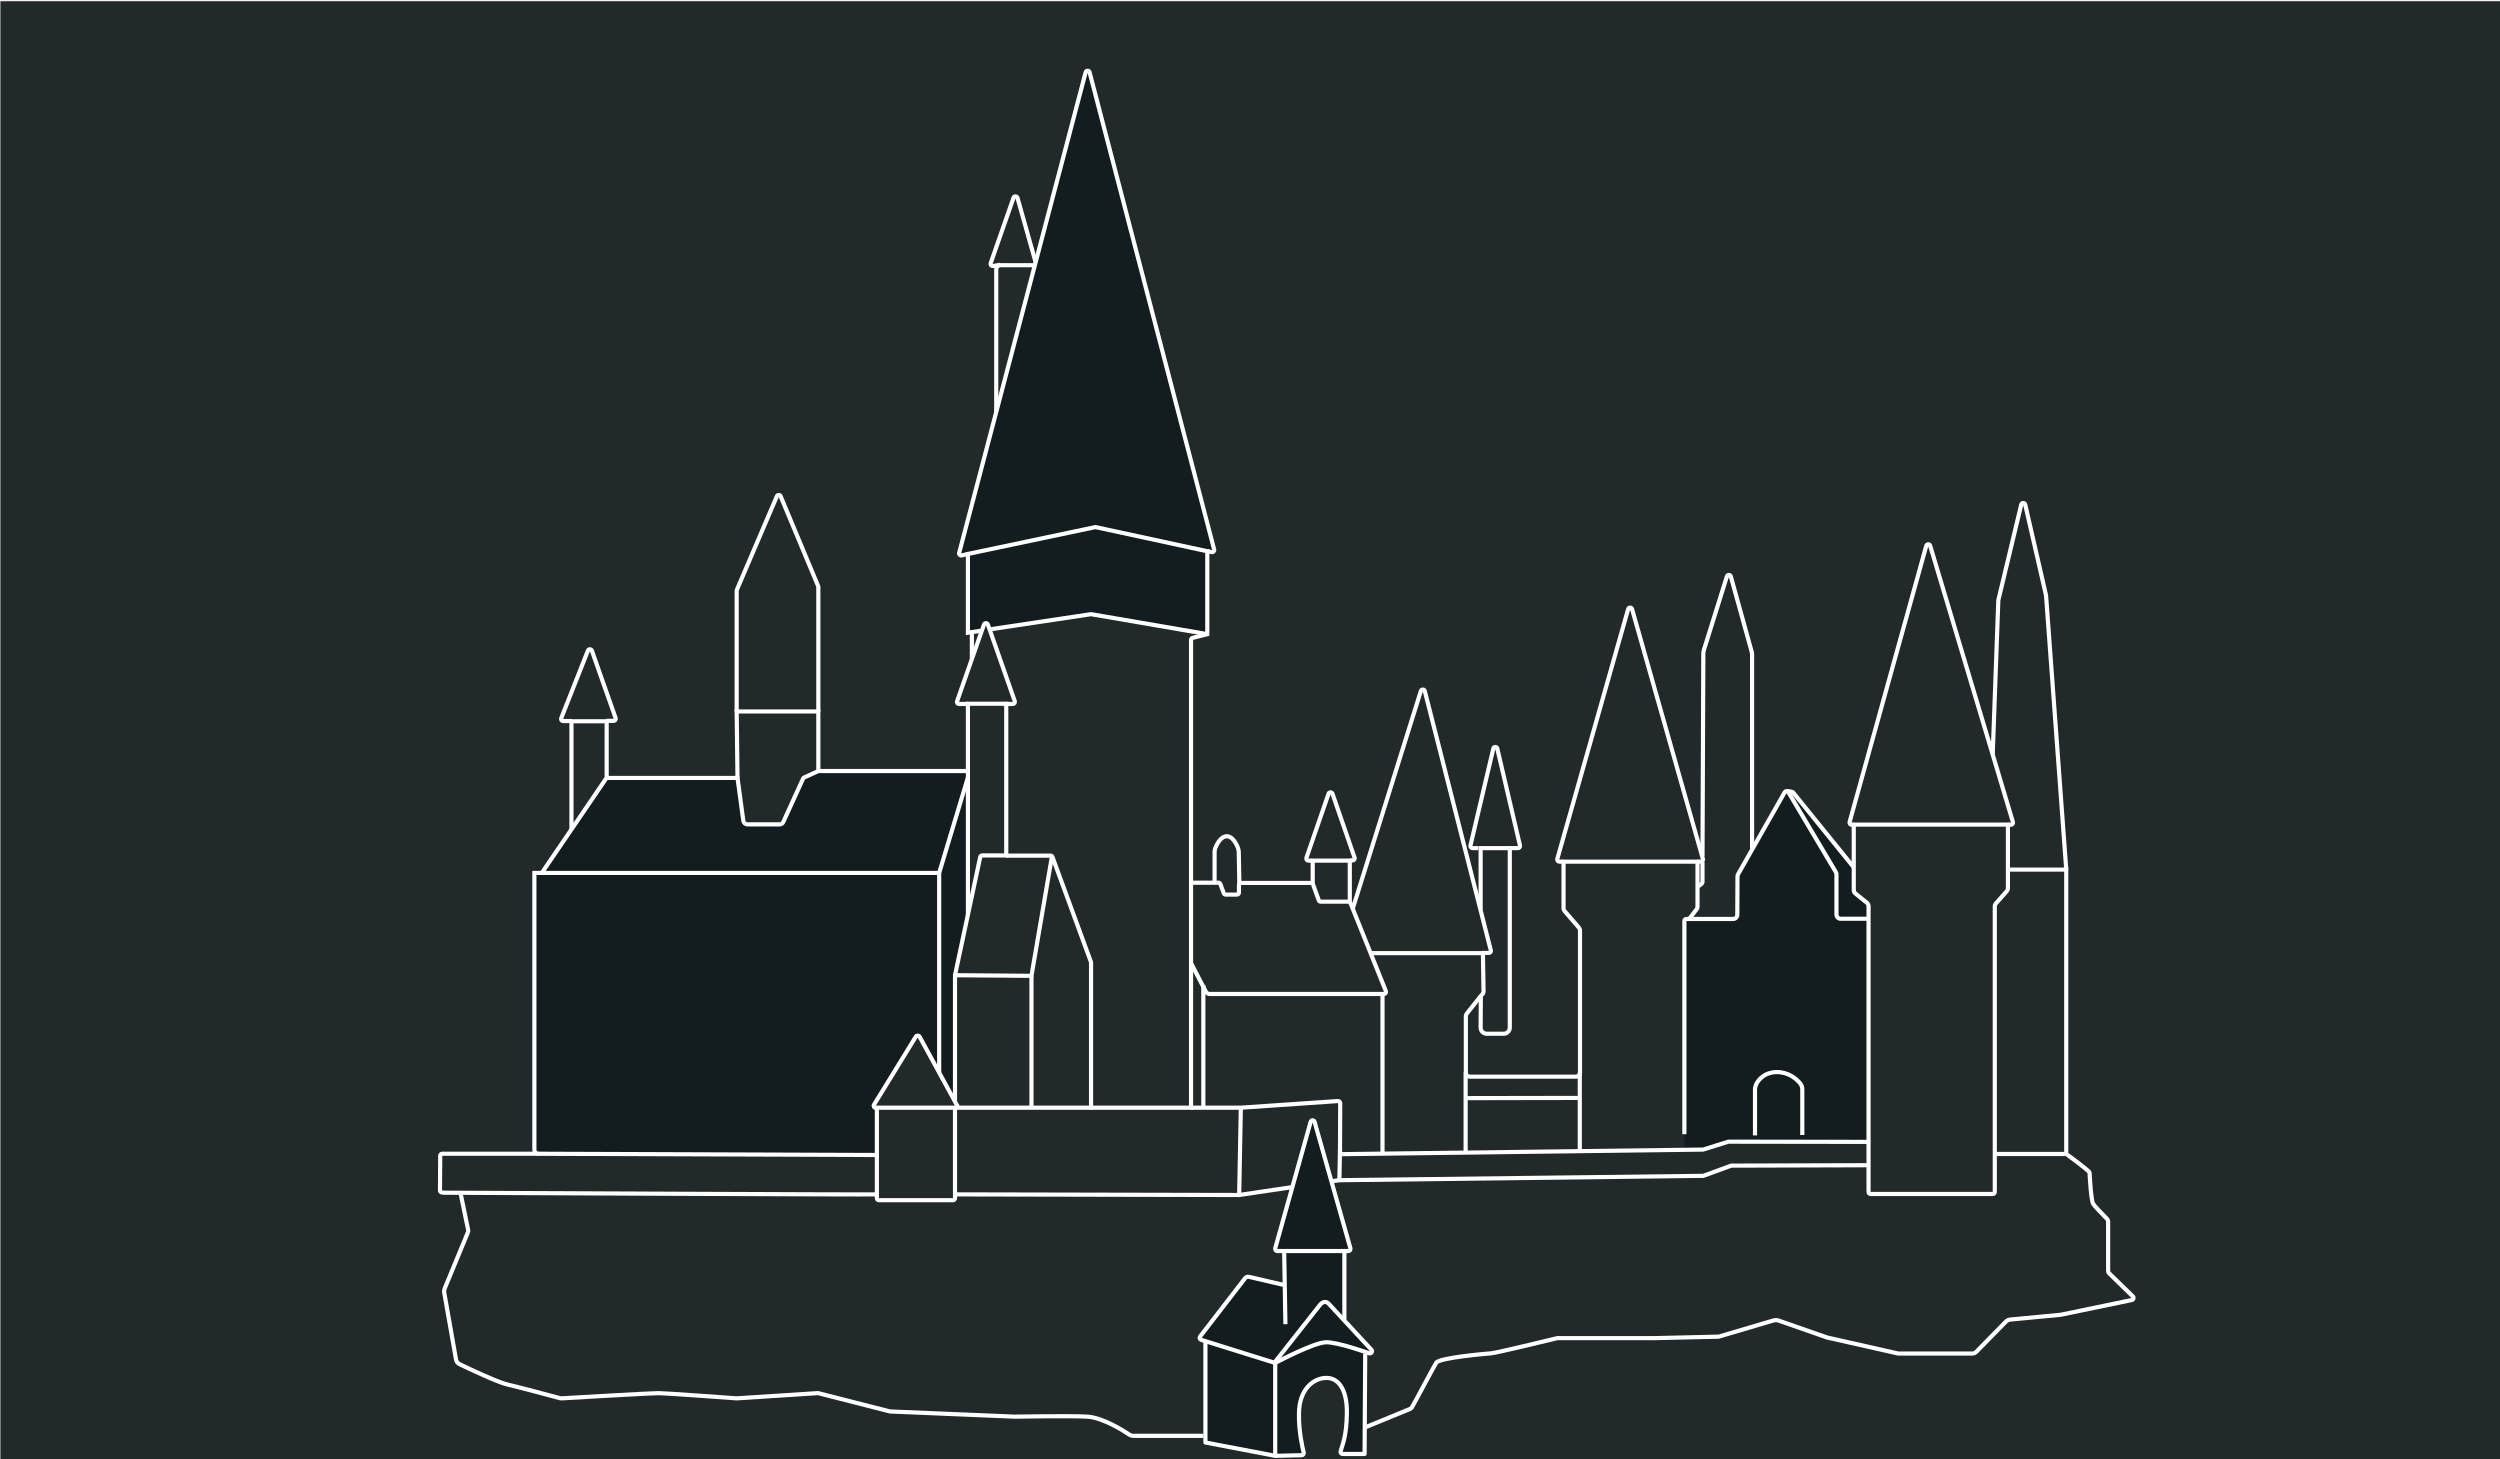
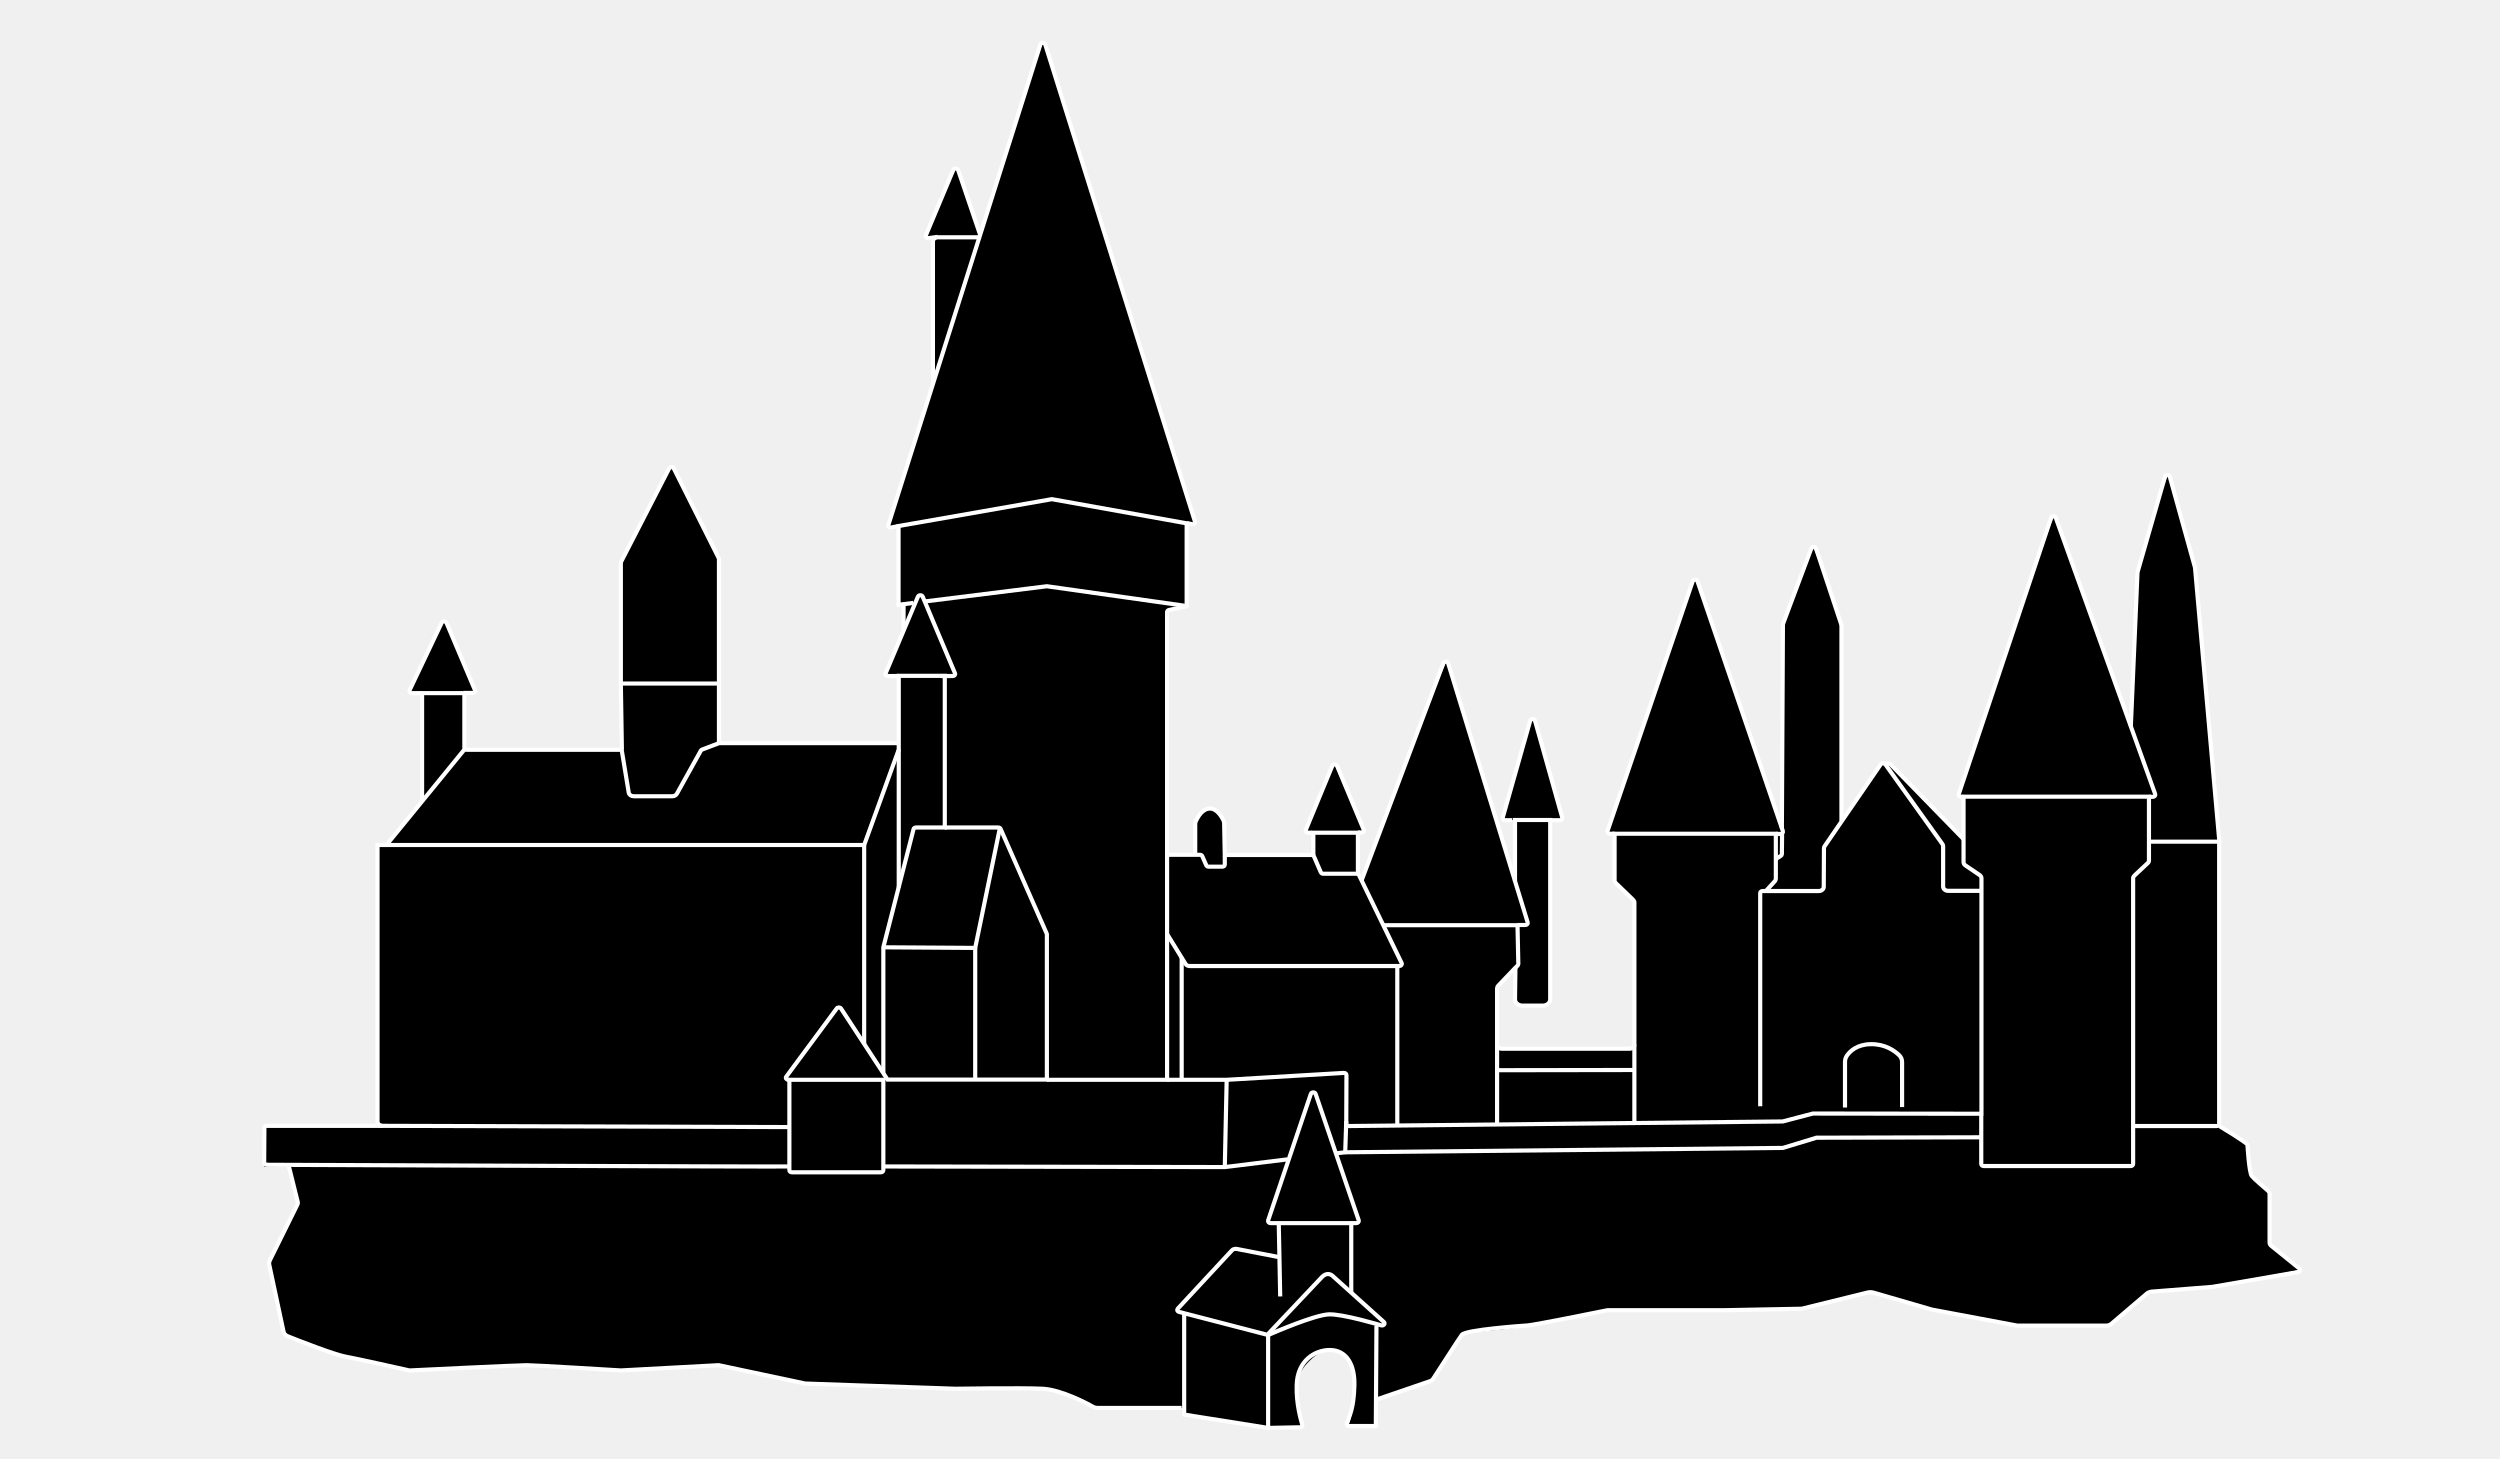
- <svg xmlns="http://www.w3.org/2000/svg" version="1.1" x="0px" y="0px" viewBox="0 0 1200 700" style="enable-background:new 0 0 1200 700;" xml:space="preserve">
+ <svg xmlns="http://www.w3.org/2000/svg" version="1.1" x="0px" y="0px" viewBox="0 0 1200 700" xml:space="preserve">
  <style type="text/css">
- 	.st0{fill:#22292B;}
- 	.st1{fill:#131C1E;}
- 	.st2{fill:none;stroke:#FFFFFF;stroke-width:2;stroke-miterlimit:10;}
- 	.st3{fill:none;stroke:#FFFFFF;stroke-width:2;stroke-linejoin:round;stroke-miterlimit:10;}
+ 	.st6{fill:none;stroke:#FFFFFF;stroke-width:2;stroke-miterlimit:10;}
+ 	.st7{fill:none;stroke:#FFFFFF;stroke-width:2;stroke-linejoin:round;stroke-miterlimit:10;}
</style>
-   <g id="Background">
-     <rect x="0.2" y="0.6" class="st0" width="1200" height="700" />
+   <g>
+     <path class="border-fill" d="M138.2,559.3l4.8,18.4L129.2,606l7.5,34.9l29.8,10.6l29.1,6.3l57.2-2.3l44.9,2.5l47.7-2.8l41.1,9.2l72.3,1.9   l41.7,0.3c0,0,19.8,4.1,24.5,9.3c9.1-0.1,43.4,0,43.4,0l54-1.7c0,0-0.5-11.5,0.5-14.7c1-3.2,8.7-12.4,14.2-11.7   c5.5,0.8,13.8,4.1,13.5,16.9c-0.3,12.9,11.1,6.6,11.1,6.6l26.6-9.2l14.6-22.3c0,0,25-2,31.8-3.7s37.1-7.3,37.1-7.3l93.6-0.2   l32.5-8.5l29.5,8.8l40.6,7.1l44.4-0.3l19-15.5l31.6-2.8l40.5-7.8l-14.6-13l-0.3-24.8l-8.7-7.9l-1.8-14.6l-13.1-9l-41.3-0.4l0,19.8   h-72.9l-0.3-14.3l-79.5,0.9l-17.1,5.1l-212.9,2l-10.8-28.8l-11.8,31.7l-30.8,4L424,560.2v2.5h-45.1l-0.6-2.8L138.2,559.3z" />
  </g>
-   <g id="Potion">
-     <polygon class="st1" points="808.5,550.8 808.5,441.7 834,441.7 834,419.8 857.6,379.7 860.1,380.1 889.2,415.2 889.2,427.8    896.3,434.1 896.3,548 829.1,547.9 817.2,551.7 808.5,551.8  " />
+   <g>
+     <path class="castle-fill" d="M126.7,559.9h252.2v2.9H424v-2.9h163.6l31.7-3.4l11.1-32.1l10.9,29.2l214-2.4l17.3-5.4h78.5l-0.1,12.9   l73.5,1.1l-0.7-19.6h40.9L1066,404l-12.4-131.7c0,0-11.9-44.3-12.9-44.3c-1,0.1-14.6,46.2-14.6,46.2l-3.7,71.9   c0,0-35.1-98.3-36.4-98.2c-1.4,0-45.7,134.6-45.7,134.6l2.3-0.1l-0.1,19.5L907,366.3l-3.8,0l-19,27.3l-0.4-93.5   c0,0-12.6-37.5-13.6-37.4c-1,0-14.5,37.1-14.5,37.1l-0.9,94.2c0,0-40.3-115.8-41.1-115.8s-42.3,121.2-42.3,121.2l3.2,0.9l0.1,22.3   l9.6,10.2l-0.3,70.1l-65.6-0.3l0-28.7l8.7-9.2c0,0-0.4,17.4,1.4,17.7c1.8,0.3,13.7,1.5,14.7-0.4c1-1.9,1-88.2,1-88.2s4.6,0.8,5.6,0   c1-0.8-13.1-49-14.3-48.6S720,392,721.4,392.8s5.9,0.9,5.9,0.9l-0.4,27.4c0,0-31.7-103.7-32.6-103.5   c-0.9,0.2-40.4,103.7-40.4,103.7l-2.2-2.5l0.1-19.1l2.6-0.9L640.6,367c0,0-15.1,32.3-14,32.7s3.8,0.6,3.8,0.6l-0.1,9.8l-42.3-0.1   v-15.3c0,0-3.4-6.7-6.8-7.1s-7.5,7.2-7.5,7.2v15.6l-13.6-0.1l0.3-117.1l9.3-2.4v-39.7l3.8,0c0,0-70.5-231.3-72.7-230.6   c-2.2,0.8-30.3,92-30.3,92s-10.8-32-11.5-31.6c-0.7,0.4-15.4,32.5-14.5,32.9c0.9,0.4,3.4,0.6,3.4,0.6l0.5,68.7   c0,0-23.1,68.3-21.4,69.1s4.3,0.3,4.3,0.3l0.2,37.4h2.3v12.8c0,0-10.2,19.8-8.5,20.5c1.7,0.7,5.6,1.7,5.6,1.7l0.3,31.8l-86.3-0.1   l0.3-89.2c0,0-21-43-22.4-43.3c-1.4-0.3-24.7,45.7-24.7,45.7l0,90h-75.1v-27.4l4.9-0.2c0,0-13.3-33.8-14.6-34   c-1.4-0.2-18.1,33.2-16.3,33.8c1.9,0.6,5.8,0.4,5.8,0.4l-0.2,51.5l-16.8,21.2l-4.8,0.5l0.4,134.4l-53.9,0.5L126.7,559.9z" />
  </g>
-   <g id="History">
-     <polygon class="st1" points="524.1,294.8 579.4,304.2 579.4,264.5 582.7,264.5 522.4,34.4 460.3,266.6 464,265.9 464.5,303.7    471,302.3 473.2,299.1 475,302.1  " />
+   <g>
+     <path class="potion" d="M844.9,537.4V428.3h30.7v-22l28.4-40l2.9,0.4l35,35.1v12.6l8.6,6.3v114l-37.5,0l-0.8-27.1   c0,0-5.5-6.1-12.9-6.6c-8.8-0.7-13.3,7.3-13.3,7.3l-0.4,26.5l-16,0l-14.3,3.8l-10.4,0.1V537.4z" />
  </g>
-   <g id="Defense">
-     <polygon class="st1" points="256.5,554.5 420.4,555.4 420.4,530.4 441.3,497 458.4,527.1 459.3,468.4 466,432.7 464.5,370.1    395.4,370.1 385.8,373.9 375.9,395.2 357.3,395.2 353.1,373.3 292.6,373.3 260.6,418.1 256.5,418.1  " />
+   <g>
+     <polygon class="history" points="502.9,281.4 569.4,290.8 569.4,251.1 573.4,251.1 500.9,21 426.3,253.2 430.7,252.5 431.3,290.3    439,288.9 441.7,285.6 443.9,288.7  " />
  </g>
-   <g id="Trap">
-     <path class="st1" d="M616.3,616.8l-16.3-4.3l-23.9,28.9l2.4,2.4l0,48.3l33,6.1h14c0,0-2-12.4-1.9-20.6s9.2-16,11.9-16.5   c2.7-0.5,8.2,1.1,9.7,7.3c1.5,6.3,0.7,27.2-1.4,28.6s11.1,0.5,11.1,0.5l0.3-48.5l3.2,0.7l-13.3-16.2l-0.5-33h3.6l-18.1-62.7   l-18.1,62.6l4.6,0.1L616.3,616.8z" />
+   <g>
+     <polygon class="defense" points="181.2,541.1 378.3,542 378.3,517 403.4,483.6 424,513.7 425,455 433.1,419.3 431.3,356.7 348.2,356.7    336.7,360.5 324.7,381.8 302.4,381.8 297.4,359.8 224.6,359.8 186.1,404.7 181.2,404.7  " />
  </g>
-   <g id="Castle_lines">
+   <g>
+     <path class="trap" d="M613.8,603.4l-19.6-4.3L565.5,628l2.9,2.4l0,48.3l39.7,6.1h16.8c0,0-2.4-12.4-2.2-20.6s11.1-16,14.3-16.5   c3.3-0.5,9.8,1.1,11.7,7.4c1.8,6.3,0.8,27.2-1.6,28.6c-2.5,1.4,13.3,0.5,13.3,0.5l0.4-48.5l3.9,0.7l-15.9-16.2l-0.6-33h4.3   l-21.8-62.7L608.7,587l5.5,0.1L613.8,603.4z" />
+   </g>
+   <g class="castle-lines">
    <g id="Batiment_1_1_">
      <g id="Batiment">
-         <path class="st2" d="M420.9,531.7h37.5v43.4c0,0.6-0.4,1-1,1h-35.5c-0.6,0-1-0.4-1-1v-15.9V531.7z" />
-         <path class="st2" d="M483,410.7h21.3c0.4,0,0.8,0.3,0.9,0.7l18.4,50.2c0,0.1,0.1,0.2,0.1,0.3v69.8h-63.7l-18.6-34.1     c-0.4-0.7-1.4-0.7-1.8,0l-20.1,32.7c-0.4,0.7,0.1,1.5,0.9,1.5h0.4" />
-         <polyline class="st2" points="505,410.7 495.1,468.4 458.4,468.1    " />
-         <line class="st2" x1="495.1" y1="468.4" x2="495.1" y2="531.7" />
-         <path class="st2" d="M458.4,528.3v-60.2l12.1-56.7c0.1-0.5,0.5-0.8,1-0.8H483v-72.8h-18.4v35.4l-13.8,45.8H256.5v132.8     c0,1.1,0.9,2,2,2l162.4,0.6" />
-         <path class="st2" d="M464.6,370.1H393c-0.1,0-0.3,0-0.4,0.1l-6.6,3c-0.2,0.1-0.4,0.3-0.5,0.5l-9.5,20.8c-0.3,0.7-1,1.2-1.8,1.2     h-15.4c-1,0-1.8-0.7-2-1.7l-2.8-20.6h-61.8c-0.6,0-1-0.4-1-1v-26.2h-16.9V398" />
-         <polyline class="st2" points="392.8,370.1 392.8,341.5 353.6,341.5 354,373.3    " />
-         <path class="st2" d="M274.4,346.1h-4.1c-0.7,0-1.2-0.7-0.9-1.4l12.8-32.4c0.3-0.9,1.6-0.8,1.9,0l11.4,32.4     c0.2,0.7-0.3,1.3-0.9,1.3h-3.7" />
-         <path class="st2" d="M353.6,341.5v-58c0-0.1,0-0.3,0.1-0.4l19.2-44.9c0.3-0.8,1.5-0.8,1.8,0l18,43.1c0.1,0.1,0.1,0.3,0.1,0.4     v59.8" />
-         <path class="st2" d="M464.6,337.9h-4.3c-0.7,0-1.2-0.7-0.9-1.3l12.9-36.8c0.3-0.9,1.6-0.9,1.9,0l12.9,36.8     c0.2,0.7-0.3,1.3-0.9,1.3h-4.7" />
-         <line class="st2" x1="450.8" y1="419.1" x2="450.8" y2="514.6" />
-         <line class="st2" x1="464.6" y1="373.3" x2="464.6" y2="439.4" />
-         <line class="st2" x1="291.2" y1="373.3" x2="260" y2="419.1" />
+         <path class="st6" d="M378.9,518.3H424v43.4c0,0.6-0.5,1-1.2,1h-42.7c-0.7,0-1.2-0.4-1.2-1v-15.9V518.3z" />
+         <path class="st6" d="M453.5,397.2h25.7c0.5,0,1,0.3,1.1,0.7l22.1,50.2c0,0.1,0.1,0.2,0.1,0.3v69.8h-76.5l-22.3-34.1     c-0.4-0.7-1.7-0.7-2.1,0l-24.2,32.7c-0.5,0.7,0.1,1.5,1,1.5h0.5" />
+         <polyline class="st6" points="480,397.2 468.1,455 424,454.7    " />
+         <line class="st6" x1="468.1" y1="455" x2="468.1" y2="518.3" />
+         <path class="st6" d="M424,514.9v-60.2l14.5-56.7c0.1-0.5,0.6-0.8,1.2-0.8h13.8v-72.8h-22.1v35.4l-16.6,45.8H181.2v132.8     c0,1.1,1.1,2,2.4,2l195.3,0.6" />
+         <path class="st6" d="M431.4,356.7h-86c-0.2,0-0.3,0-0.5,0.1l-7.9,3c-0.3,0.1-0.5,0.3-0.6,0.5L324.9,381c-0.4,0.7-1.2,1.2-2.2,1.2     h-18.5c-1.2,0-2.2-0.7-2.4-1.7l-3.4-20.6h-74.3c-0.7,0-1.2-0.4-1.2-1v-26.2h-20.3v51.9" />
+         <polyline class="st6" points="345.1,356.7 345.1,328.1 298,328.1 298.5,359.8    " />
+         <path class="st6" d="M202.7,332.7h-5c-0.8,0-1.4-0.7-1.1-1.4l15.4-32.4c0.4-0.9,1.9-0.8,2.3,0l13.7,32.4c0.3,0.7-0.3,1.3-1.1,1.3     h-4.4" />
+         <path class="st6" d="M298,328.1v-58c0-0.1,0-0.3,0.1-0.4l23.1-44.9c0.4-0.8,1.8-0.8,2.2,0l21.6,43.1c0.1,0.1,0.1,0.3,0.1,0.4     v59.8" />
+         <path class="st6" d="M431.4,324.5h-5.2c-0.8,0-1.4-0.7-1.1-1.3l15.5-36.8c0.4-0.9,1.9-0.9,2.3,0l15.5,36.8     c0.3,0.7-0.3,1.3-1.1,1.3h-5.7" />
+         <line class="st6" x1="414.8" y1="405.7" x2="414.8" y2="501.2" />
+         <line class="st6" x1="431.4" y1="359.8" x2="431.4" y2="426" />
+         <line class="st6" x1="222.9" y1="359.8" x2="185.4" y2="405.7" />
      </g>
    </g>
    <g id="Major_tour">
-       <g id="Grosse_Tour">
-         <polyline class="st2" points="475,302.1 523.7,294.8 579.6,304.4    " />
-         <path class="st2" d="M523.7,531.7h48V307.2c0-0.5,0.3-0.9,0.7-1l7.1-1.8v-39.8L525.8,253l-61.2,12.9v37.8l5.9-0.9" />
-         <path class="st2" d="M464.6,265.9l-3,0.7c-0.7,0.2-1.4-0.5-1.2-1.2l60.7-230.7c0.3-1,1.7-1,1.9,0l59.8,229.1     c0.2,0.7-0.5,1.4-1.2,1.2l-2.1-0.5" />
-         <path class="st2" d="M478.2,197.6v-68.3c0-1.1,0.9-2,2-2h16.5" />
-         <path class="st2" d="M497.1,125.9l-8.7-30.9c-0.3-0.9-1.6-1-1.9-0.1l-11,31.5c-0.2,0.7,0.4,1.4,1.1,1.3l3.6-0.6" />
+       <g id="Grosse_Tour_2_">
+         <polyline class="st6" points="443.9,288.7 502.5,281.4 569.6,290.9    " />
+         <path class="st6" d="M502.5,518.3h57.7V293.8c0-0.5,0.4-0.9,0.9-1l8.5-1.8v-39.8l-64.7-11.6l-73.6,12.9v37.8l7.1-0.9" />
+         <path class="st6" d="M431.4,252.5l-3.6,0.7c-0.9,0.2-1.7-0.5-1.4-1.2l73-230.7c0.3-1,2-1,2.3,0l71.9,229.1     c0.2,0.7-0.6,1.4-1.4,1.2l-2.5-0.5" />
+         <path class="st6" d="M447.8,184.2v-68.3c0-1.1,1.1-2,2.4-2H470" />
+         <path class="st6" d="M470.4,112.5l-10.5-30.9c-0.3-0.9-1.9-1-2.3-0.1l-13.2,31.5c-0.3,0.7,0.4,1.4,1.3,1.3l4.4-0.6" />
      </g>
-       <line class="st2" x1="466.5" y1="303.4" x2="466.5" y2="316.2" />
+       <line class="st6" x1="433.7" y1="290" x2="433.7" y2="302.7" />
    </g>
    <g id="Small_house">
      <g>
-         <path class="st2" d="M663.6,477.4v76.5" />
-         <path class="st2" d="M657.9,476.4" />
-         <path class="st2" d="M571.7,423.7h13.2c0.4,0,0.8,0.3,0.9,0.7l1.6,4.3c0.1,0.4,0.5,0.7,0.9,0.7h5.4c0.6,0,1-0.4,1-1v-3.6     c0-0.6,0.4-1,1-1h34.3l3,8.3c0.1,0.4,0.5,0.7,0.9,0.7h13.4c0.4,0,0.8,0.3,0.9,0.6l17,42.3c0.3,0.7-0.2,1.4-0.9,1.4h-83.7     c-0.7,0-1.4-0.4-1.8-1.1l-7.3-14.1" />
-         <path class="st2" d="M583,423.7V409c0-0.6,0.1-1.2,0.3-1.8c0.7-1.8,2.6-5.8,5.6-5.8c2.8,0,4.6,3.8,5.3,5.5     c0.2,0.6,0.3,1.2,0.4,1.8l0.3,15.9" />
-         <polyline class="st2" points="630.1,423.7 630.1,413.1 647.9,413.1 647.9,432.7    " />
-         <path class="st2" d="M629.5,413.1H628c-0.7,0-1.2-0.7-0.9-1.4l10.6-30.7c0.3-0.9,1.6-0.9,1.9,0l10.6,30.7     c0.2,0.7-0.3,1.3-0.9,1.3h-1.3" />
+         <line class="st6" x1="670.7" y1="464" x2="670.7" y2="540.5" />
+         <path class="st6" d="M663.8,462.9" />
+         <path class="st6" d="M560.2,410.3H576c0.5,0,1,0.3,1.1,0.7l1.9,4.3c0.2,0.4,0.6,0.7,1.1,0.7h6.6c0.7,0,1.2-0.4,1.2-1v-3.6     c0-0.6,0.5-1,1.2-1h41.3l3.6,8.3c0.2,0.4,0.6,0.7,1.1,0.7h16.1c0.5,0,0.9,0.3,1.1,0.6l20.5,42.3c0.3,0.7-0.3,1.4-1.1,1.4H571.1     c-0.9,0-1.7-0.4-2.1-1.1l-8.7-14.1" />
+         <path class="st6" d="M573.7,410.3v-14.6c0-0.6,0.1-1.2,0.4-1.8c0.9-1.8,3.1-5.8,6.7-5.8c3.3,0,5.5,3.8,6.4,5.5     c0.3,0.6,0.4,1.2,0.4,1.8l0.3,15.9" />
+         <polyline class="st6" points="630.4,410.3 630.4,399.7 651.8,399.7 651.8,419.3    " />
+         <path class="st6" d="M629.7,399.7h-1.8c-0.8,0-1.4-0.7-1.1-1.4l12.7-30.7c0.4-0.9,1.9-0.9,2.3,0l12.8,30.7     c0.3,0.7-0.3,1.3-1.1,1.3h-1.6" />
      </g>
-       <line class="st2" x1="577.6" y1="531.7" x2="577.6" y2="472.8" />
+       <line class="st6" x1="567.2" y1="518.3" x2="567.2" y2="459.4" />
    </g>
    <g id="Arc_1_">
-       <g id="Arc">
-         <path class="st2" d="M842.4,545l0-21.9c0-1.1,0.3-2.1,0.8-3.1c1.2-2.1,4-5.3,9.5-5.4c5.6-0.1,9.4,3.1,11.2,5.2     c0.8,0.9,1.3,2.1,1.2,3.4l0,21.6" />
-         <path class="st2" d="M896.8,441h-13.3c-1.1,0-2-0.9-2-2v-19.4c0-0.4-0.1-0.7-0.3-1l-22.8-38.4c-0.4-0.7-1.3-0.6-1.7,0l-22.4,39.4     c-0.2,0.3-0.3,0.6-0.3,1l-0.1,18.5c0,1.1-0.9,2-2,2h-22.4c-0.6,0-1,0.4-1,1v102.3" />
-         <path class="st2" d="M810.9,441l3.5-4.6c0.3-0.3,0.4-0.8,0.4-1.2v-21.6h-64.3V436c0,0.5,0.2,0.9,0.5,1.3l6.9,8     c0.3,0.4,0.5,0.8,0.5,1.3v68.2c0,1.1-0.9,2-2,2h-50.8c-1.1,0-2-0.9-2-2v-27c0-0.4,0.1-0.8,0.4-1.2l7-8.8c0.3-0.3,1.1-1.1,1.1-1.6     l-0.3-18.7h-53.7" />
-         <path class="st2" d="M710.8,477.9l-0.1,15.3c0,1.7,1.3,3,3,3h8c1.7,0,3-1.3,3-3v-86.1h-14v29.4" />
-         <path class="st2" d="M709.6,407.1h-2.8c-0.6,0-1.1-0.6-1-1.2l11-46.6c0.2-1,1.7-1,1.9,0l10.9,46.6c0.1,0.6-0.3,1.2-1,1.2h-3.8" />
-         <path class="st2" d="M649.4,435.9l32.6-104.2c0.3-1,1.7-0.9,1.9,0l31.7,124.5c0.2,0.6-0.3,1.2-1,1.2h-3.2" />
-         <path class="st2" d="M750.4,413.6h-1.9c-0.7,0-1.1-0.6-1-1.3l34-119.9c0.3-1,1.6-1,1.9,0l34,119.9c0.2,0.6-0.3,1.3-1,1.3h-1.8" />
-         <path class="st2" d="M817.2,410.9l0.4-97.2c0-0.5,0.1-1,0.2-1.5l11.1-35.5c0.3-1,1.7-0.9,1.9,0l10,36.1c0.1,0.4,0.2,0.9,0.2,1.3     v93.1" />
-         <path class="st2" d="M857.4,379.7l2.6,0.3c0.3,0,0.5,0.2,0.7,0.4l29,35.8" />
-         <line class="st2" x1="703.5" y1="514.8" x2="703.5" y2="553.2" />
-         <line class="st2" x1="758.3" y1="514.8" x2="758.3" y2="552.5" />
-         <line class="st2" x1="704.2" y1="527.1" x2="758.3" y2="527" />
+       <g id="Arc_3_">
+         <path class="st6" d="M885.6,531.6l0-21.9c0-1.1,0.3-2.1,1-3.1c1.5-2.1,4.8-5.3,11.4-5.4c6.8-0.1,11.3,3.1,13.5,5.2     c1,0.9,1.5,2.1,1.5,3.4l0,21.6" />
+         <path class="st6" d="M951.1,427.6h-16c-1.3,0-2.4-0.9-2.4-2v-19.4c0-0.4-0.1-0.7-0.3-1l-27.5-38.4c-0.5-0.7-1.6-0.6-2.1,0     l-27,39.4c-0.2,0.3-0.3,0.6-0.3,1l-0.1,18.5c0,1.1-1.1,2-2.4,2h-26.9c-0.7,0-1.2,0.4-1.2,1v102.3" />
+         <path class="st6" d="M847.7,427.6l4.2-4.6c0.3-0.3,0.5-0.8,0.5-1.2v-21.6h-77.4v22.4c0,0.5,0.2,0.9,0.6,1.3l8.3,8     c0.4,0.4,0.6,0.8,0.6,1.3v68.2c0,1.1-1.1,2-2.4,2H721c-1.3,0-2.4-0.9-2.4-2v-27c0-0.4,0.2-0.8,0.5-1.2l8.4-8.8     c0.3-0.3,1.3-1.1,1.3-1.6l-0.4-18.7h-64.6" />
+         <path class="st6" d="M727.4,464.4l-0.2,15.3c0,1.7,1.6,3,3.6,3h9.7c2,0,3.6-1.3,3.6-3v-86.1h-16.9v29.4" />
+         <path class="st6" d="M725.9,393.7h-3.4c-0.8,0-1.3-0.6-1.2-1.2l13.2-46.6c0.3-1,2.1-1,2.3,0l13.1,46.6c0.2,0.6-0.4,1.2-1.2,1.2     h-4.6" />
+         <path class="st6" d="M653.6,422.5l39.2-104.2c0.4-1,2-0.9,2.3,0l38.2,124.5c0.2,0.6-0.4,1.2-1.2,1.2h-3.8" />
+         <path class="st6" d="M775.1,400.2h-2.3c-0.8,0-1.4-0.6-1.2-1.3l40.9-119.9c0.3-1,2-1,2.3,0L855.8,399c0.2,0.6-0.4,1.3-1.2,1.3     h-2.2" />
+         <path class="st6" d="M855.3,397.5l0.5-97.2c0-0.5,0.1-1,0.3-1.5l13.3-35.5c0.4-1,2-0.9,2.3,0l12,36.1c0.1,0.4,0.2,0.9,0.2,1.3     V394" />
+         <path class="st6" d="M903.7,366.3l3.1,0.3c0.3,0,0.6,0.2,0.8,0.4l34.9,35.8" />
+         <line class="st6" x1="718.6" y1="501.4" x2="718.6" y2="539.7" />
+         <line class="st6" x1="784.5" y1="501.4" x2="784.5" y2="539" />
+         <line class="st6" x1="719.5" y1="513.7" x2="784.5" y2="513.6" />
      </g>
-       <path class="st2" d="M814.8,425.7l2-1.5c0.2-0.2,0.4-0.5,0.4-0.8l0-9.6" />
+       <path class="st6" d="M852.4,412.3l2.4-1.5c0.3-0.2,0.5-0.5,0.5-0.8l0.1-9.6" />
    </g>
    <g id="Right_towers">
      <g>
-         <path class="st2" d="M957.4,553.9h33.4c0.6,0,1-0.4,1-1V417.4h-28.1" />
-         <path class="st2" d="M991.8,417.4l-9.7-131.6l-10-43.6c-0.2-1-1.7-1-1.9,0l-11,45.9l-2.7,73.9" />
-         <path class="st2" d="M571.7,531.7h23.8l46.7-3.2c0.6,0,1.1,0.4,1.1,1l-0.1,23.5c0,0.6,0.4,1,1,1l173.3-2.2l12.1-3.8l67.3,0.1V435     c0-0.6-0.3-1.2-0.7-1.6l-5.7-4.6c-0.5-0.4-0.7-1-0.7-1.6v-31.4h74v30.6c0,0.5-0.2,1-0.5,1.3l-5.3,6c-0.3,0.4-0.5,0.8-0.5,1.3     v118.7v18.4c0,0.6-0.4,1-1,1h-58.6c-0.6,0-1-0.4-1-1V548" />
-         <path class="st2" d="M889.7,395.9h-0.9c-0.7,0-1.1-0.6-1-1.3L924.6,262c0.3-1,1.7-1,1.9,0l39.7,132.6c0.2,0.6-0.3,1.3-1,1.3h-1.6     " />
-         <path class="st2" d="M420.9,573.3c-1.4,0.2-186.3-0.7-207.6-0.8c-1.1,0-2.1-0.1-2.1-1.2l0.1-16.5c0-0.6,0.4-1,1-1h46.2" />
-         <polyline class="st3" points="458.4,573.3 594.8,573.6 619.7,569.9    " />
-         <line class="st2" x1="595.6" y1="531.7" x2="594.8" y2="573.6" />
-         <polyline class="st2" points="642.9,566.5 817.6,564.4 831,559.5 896.8,559.3    " />
-         <polyline class="st3" points="639.2,567 642.9,566.5 643.2,551.5    " />
+         <path class="st6" d="M1023.9,540.5h40.1c0.7,0,1.2-0.4,1.2-1V404h-33.8" />
+         <path class="st6" d="M1065.3,404l-11.7-131.6l-12.1-43.6c-0.3-1-2-1-2.3,0l-13.2,45.9l-3.2,73.9" />
+         <path class="st6" d="M560.2,518.3h28.7L645,515c0.7,0,1.3,0.4,1.3,1l-0.1,23.5c0,0.6,0.5,1,1.2,1l208.3-2.2l14.5-3.8l80.9,0.1     v-113c0-0.6-0.3-1.2-0.9-1.6l-6.8-4.6c-0.6-0.4-0.9-1-0.9-1.6v-31.4h89v30.6c0,0.5-0.2,1-0.6,1.3l-6.4,6     c-0.4,0.4-0.6,0.8-0.6,1.3v118.7v18.4c0,0.6-0.5,1-1.2,1h-70.5c-0.7,0-1.2-0.4-1.2-1v-24.3" />
+         <path class="st6" d="M942.5,382.5h-1.1c-0.8,0-1.4-0.6-1.2-1.3l44.3-132.6c0.3-1,2-1,2.3,0l47.7,132.6c0.2,0.6-0.3,1.3-1.2,1.3     h-1.9" />
+         <path class="st6" d="M378.9,559.9c-1.7,0.2-224-0.7-249.6-0.8c-1.3,0-2.5-0.1-2.5-1.2l0.1-16.5c0-0.6,0.5-1,1.2-1h55.5" />
+         <polyline class="st7" points="424,559.9 587.9,560.2 617.9,556.5    " />
+         <line class="st6" x1="588.8" y1="518.3" x2="587.9" y2="560.2" />
+         <polyline class="st6" points="645.7,553.1 855.8,551 871.9,546.1 951.1,545.9    " />
+         <polyline class="st7" points="641.3,553.6 645.7,553.1 646.2,538.1    " />
      </g>
    </g>
    <g id="Construc">
-       <path class="st2" d="M991.8,553.9c0,0,11.2,8.1,11.2,9c0,0.9,0.7,13.2,1.7,14.9c0.8,1.3,5,5.6,6.6,7.2c0.4,0.4,0.6,0.9,0.6,1.4    v23.5c0,0.5,0.2,1.1,0.6,1.4l11.3,11c0.6,0.6,0.3,1.5-0.5,1.7l-34.2,7.1l-24.3,2.3c-0.7,0.1-1.4,0.4-1.9,0.9l-14.2,14.5    c-0.6,0.6-1.3,0.9-2.1,0.9h-35.2c-0.2,0-0.4,0-0.7-0.1l-33.7-7.6l-23.2-8.1c-0.8-0.3-1.6-0.3-2.5-0.1l-26,7.7    c-0.3,0.1-0.5,0.1-0.8,0.1c-3.4,0.1-28.3,0.7-30.2,0.7h-46.5c-0.2,0-0.5,0-0.7,0.1c-3.3,0.8-28.4,6.9-31.4,7.2    c-2.6,0.2-24.7,2.1-26.3,4.5c-1.4,2.3-9.7,18-11.6,21.3c-0.2,0.4-0.6,0.7-1,0.9l-21.7,8.9" />
-       <path class="st2" d="M577.6,689.2h-33.7c-0.6,0-1.2-0.2-1.7-0.5c-2.8-1.9-12.7-8.2-20.2-8.7c-8.7-0.5-34.9,0-34.9,0l-59.9-2.5    c-0.1,0-0.3,0-0.4-0.1l-33.7-8.6c-0.2-0.1-0.4-0.1-0.6-0.1l-38.7,2.5c-0.1,0-0.3,0-0.4,0c-2.8-0.2-34.2-2.5-37.4-2.5    c-3.2,0-41.6,2.2-46.3,2.5c-0.3,0-0.6,0-1-0.1c-3.1-0.8-20.4-5.5-25-6.5c-4.3-0.9-18.6-7.6-23.1-9.8c-0.9-0.4-1.5-1.2-1.7-2.2    l-5.7-32.3c-0.1-0.6,0-1.1,0.2-1.7l11.2-27.1c0.2-0.4,0.2-0.8,0.1-1.2l-3.5-16.9" />
+       <path class="st6" d="M1065.3,540.5c0,0,13.5,8.1,13.5,9s0.8,13.2,2,14.9c1,1.3,6,5.6,7.9,7.2c0.4,0.4,0.7,0.9,0.7,1.4v23.5    c0,0.5,0.3,1.1,0.7,1.4l13.6,11c0.7,0.6,0.3,1.5-0.6,1.7l-41.2,7.1l-29.2,2.3c-0.8,0.1-1.6,0.4-2.2,0.9l-17,14.5    c-0.7,0.6-1.6,0.9-2.6,0.9h-42.3c-0.3,0-0.5,0-0.8-0.1l-40.5-7.6l-27.9-8.1c-1-0.3-2-0.3-2.9-0.1l-31.3,7.7    c-0.3,0.1-0.6,0.1-0.9,0.1c-4.1,0.1-34.1,0.7-36.4,0.7H772c-0.3,0-0.6,0-0.9,0.1c-3.9,0.8-34.1,6.9-37.8,7.2    c-3.1,0.2-29.7,2.1-31.6,4.5c-1.7,2.3-11.7,18-13.9,21.3c-0.3,0.4-0.7,0.7-1.2,0.9l-26,8.9" />
+       <path class="st6" d="M567.2,675.8h-40.5c-0.7,0-1.4-0.2-2-0.5c-3.3-1.9-15.3-8.2-24.2-8.7c-10.5-0.5-42,0-42,0l-72-2.5    c-0.2,0-0.3,0-0.5-0.1l-40.5-8.6c-0.2-0.1-0.5-0.1-0.7-0.1l-46.5,2.5c-0.2,0-0.3,0-0.5,0c-3.4-0.2-41.1-2.5-45-2.5    c-3.8,0-50,2.2-55.7,2.5c-0.4,0-0.8,0-1.1-0.1c-3.7-0.8-24.5-5.5-30.1-6.5c-5.1-0.9-22.4-7.6-27.8-9.8c-1-0.4-1.8-1.2-2-2.2    l-6.9-32.3c-0.1-0.6,0-1.1,0.2-1.7l13.4-27.1c0.2-0.4,0.2-0.8,0.1-1.2l-4.2-16.9" />
    </g>
    <g id="Cotage_1_">
      <g id="Cotage">
-         <path class="st3" d="M645.3,633.7v-33.2h-28.9l0.6,35.1" />
-         <path class="st3" d="M616.3,600.5h-3.2c-0.7,0-1.1-0.6-1-1.3l17-60.7c0.3-1,1.6-1,1.9,0l17.2,60.7c0.2,0.6-0.3,1.3-1,1.3h-2.1" />
-         <path class="st2" d="M616.3,616.8l-16.7-3.9c-0.8-0.2-1.6,0.1-2,0.7l-21.6,28c-0.4,0.6-0.1,1.3,0.5,1.5l35.2,11     c0.3,0.1,0.5,0.1,0.8-0.1c2.5-1.3,17.7-9.2,23.6-9.7c5.4-0.4,21.2,5.3,21.2,5.3c1,0.2,1.7-1,1-1.7l-20.6-22.2     c-0.8-0.8-2.3-1.4-4,0.5l-21.6,27.4" />
-         <polyline class="st3" points="578.6,643.8 578.6,692.4 612.1,698.8 612.1,654.2    " />
-         <path class="st3" d="M612.1,698.8l12.7-0.3c0.6,0,1.1-0.6,1-1.2c-0.7-2.8-2.4-10.1-2.3-18.7c0.1-12.3,7.4-17.2,13.2-17.2     c6.6,0,10,7,9.8,17.1c-0.2,11.6-2.2,14.8-3,18.2c-0.2,0.6,0.3,1.2,1,1.2H655l0.3-48.2" />
+         <polyline class="st7" points="648.6,620.3 648.6,587.1 613.8,587.1 614.5,622.3    " />
+         <path class="st7" d="M613.8,587.1h-3.9c-0.8,0-1.4-0.6-1.2-1.3l20.5-60.7c0.3-1,2-1,2.3,0l20.7,60.7c0.2,0.6-0.4,1.3-1.2,1.3     h-2.5" />
+         <path class="st6" d="M613.8,603.4l-20.1-3.9c-0.9-0.2-1.9,0.1-2.4,0.7l-26,28c-0.5,0.6-0.2,1.3,0.6,1.5l42.4,11     c0.3,0.1,0.6,0.1,0.9-0.1c3-1.3,21.3-9.2,28.4-9.7c6.6-0.4,25.5,5.3,25.5,5.3c1.2,0.2,2-1,1.1-1.7l-24.7-22.2     c-1-0.8-2.8-1.4-4.8,0.5l-25.9,27.4" />
+         <polyline class="st7" points="568.4,630.4 568.4,679 608.7,685.4 608.7,640.8    " />
+         <path class="st7" d="M608.7,685.4l15.3-0.3c0.8,0,1.3-0.6,1.1-1.2c-0.8-2.8-2.9-10.1-2.7-18.7c0.2-12.3,8.9-17.2,15.9-17.2     c8,0,12.1,7,11.8,17.1c-0.3,11.6-2.6,14.8-3.6,18.2c-0.2,0.6,0.4,1.2,1.2,1.2h12.7l0.3-48.2" />
      </g>
    </g>
  </g>
</svg>
